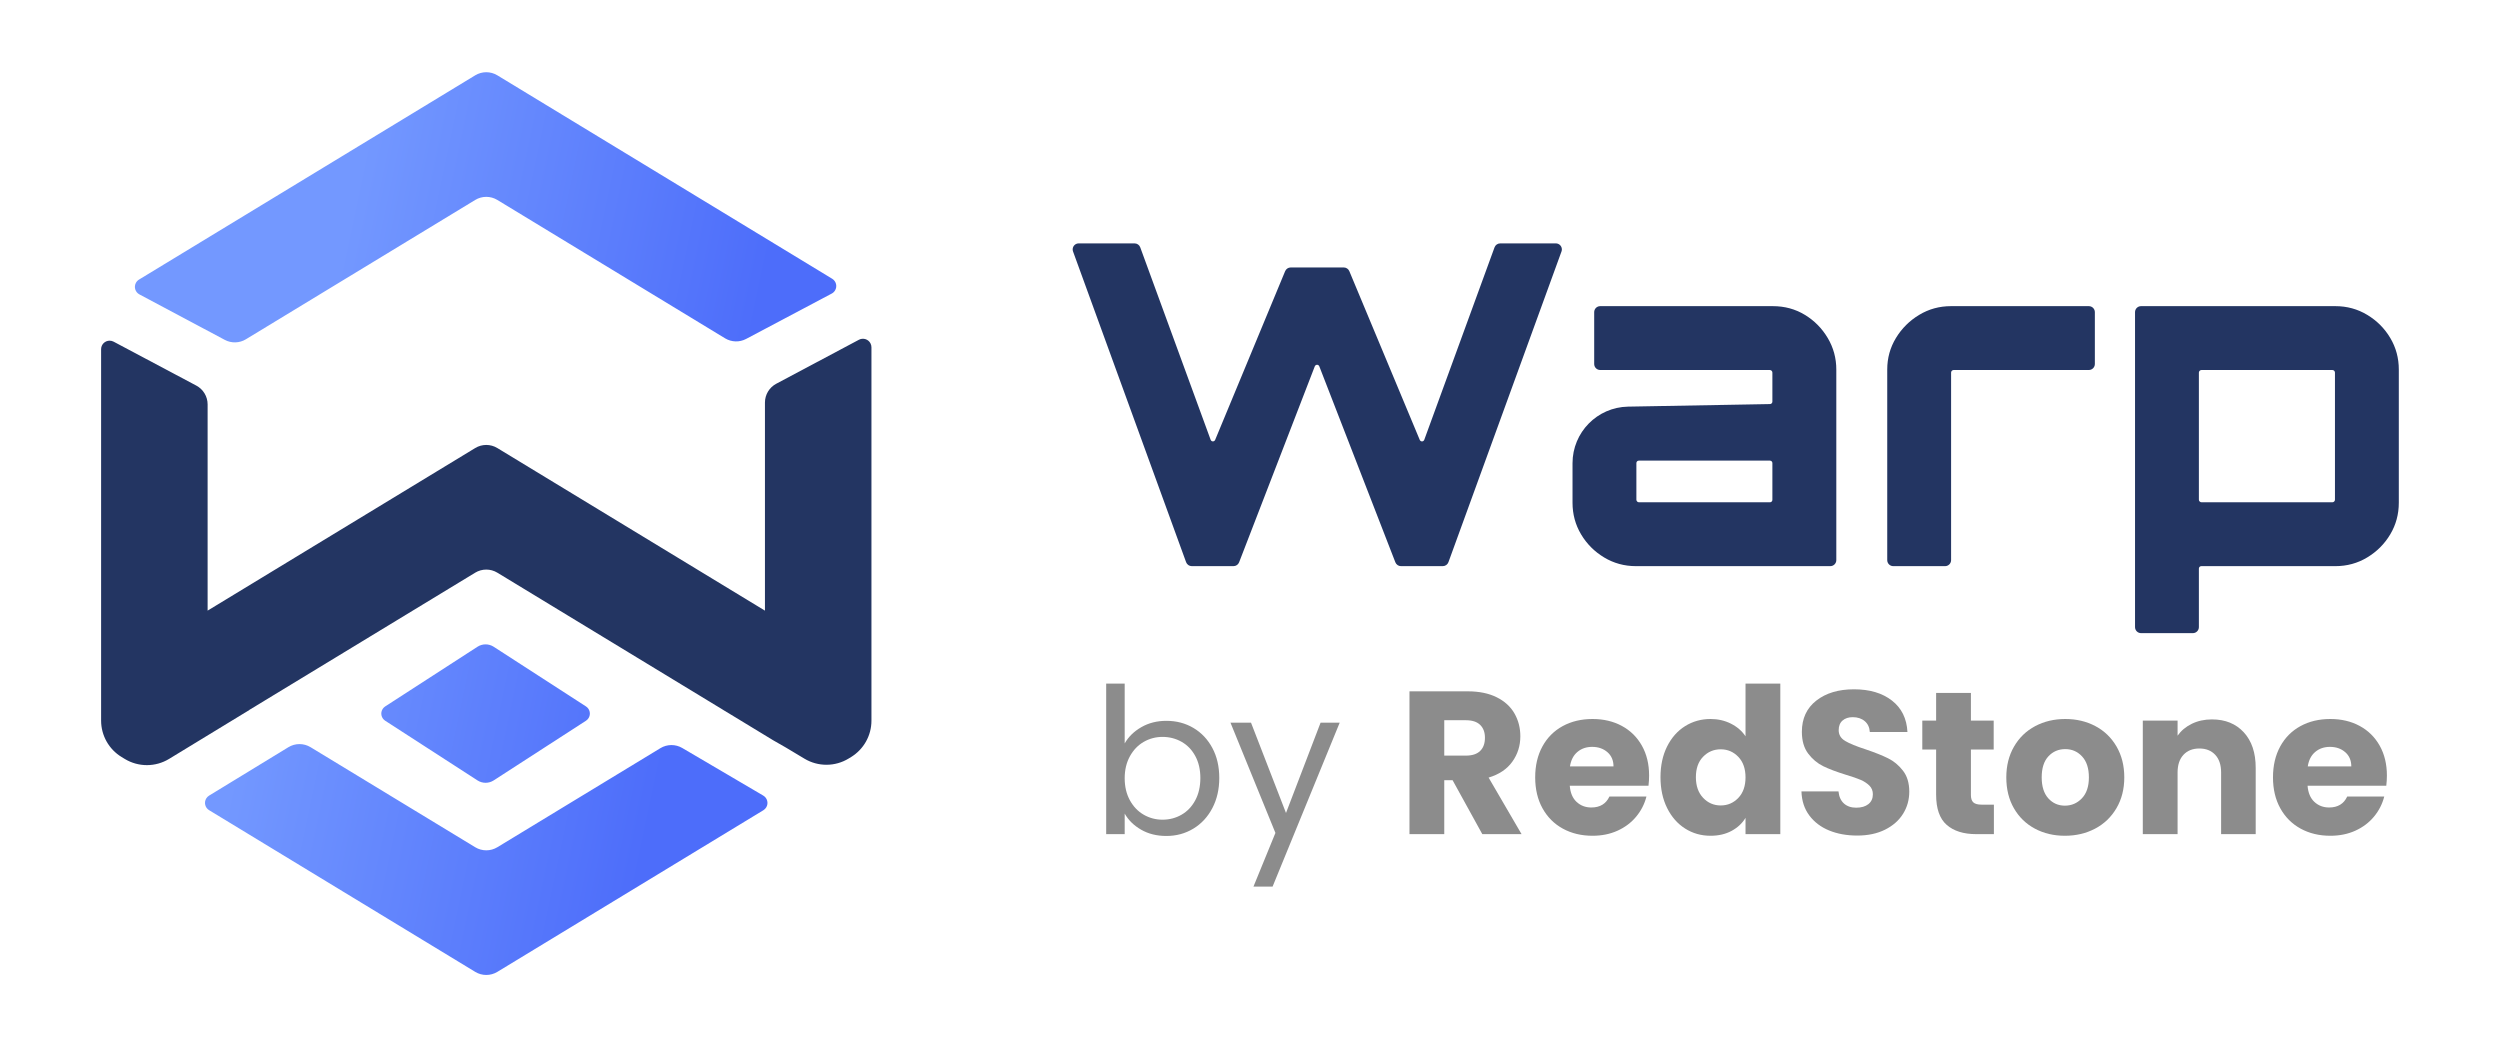
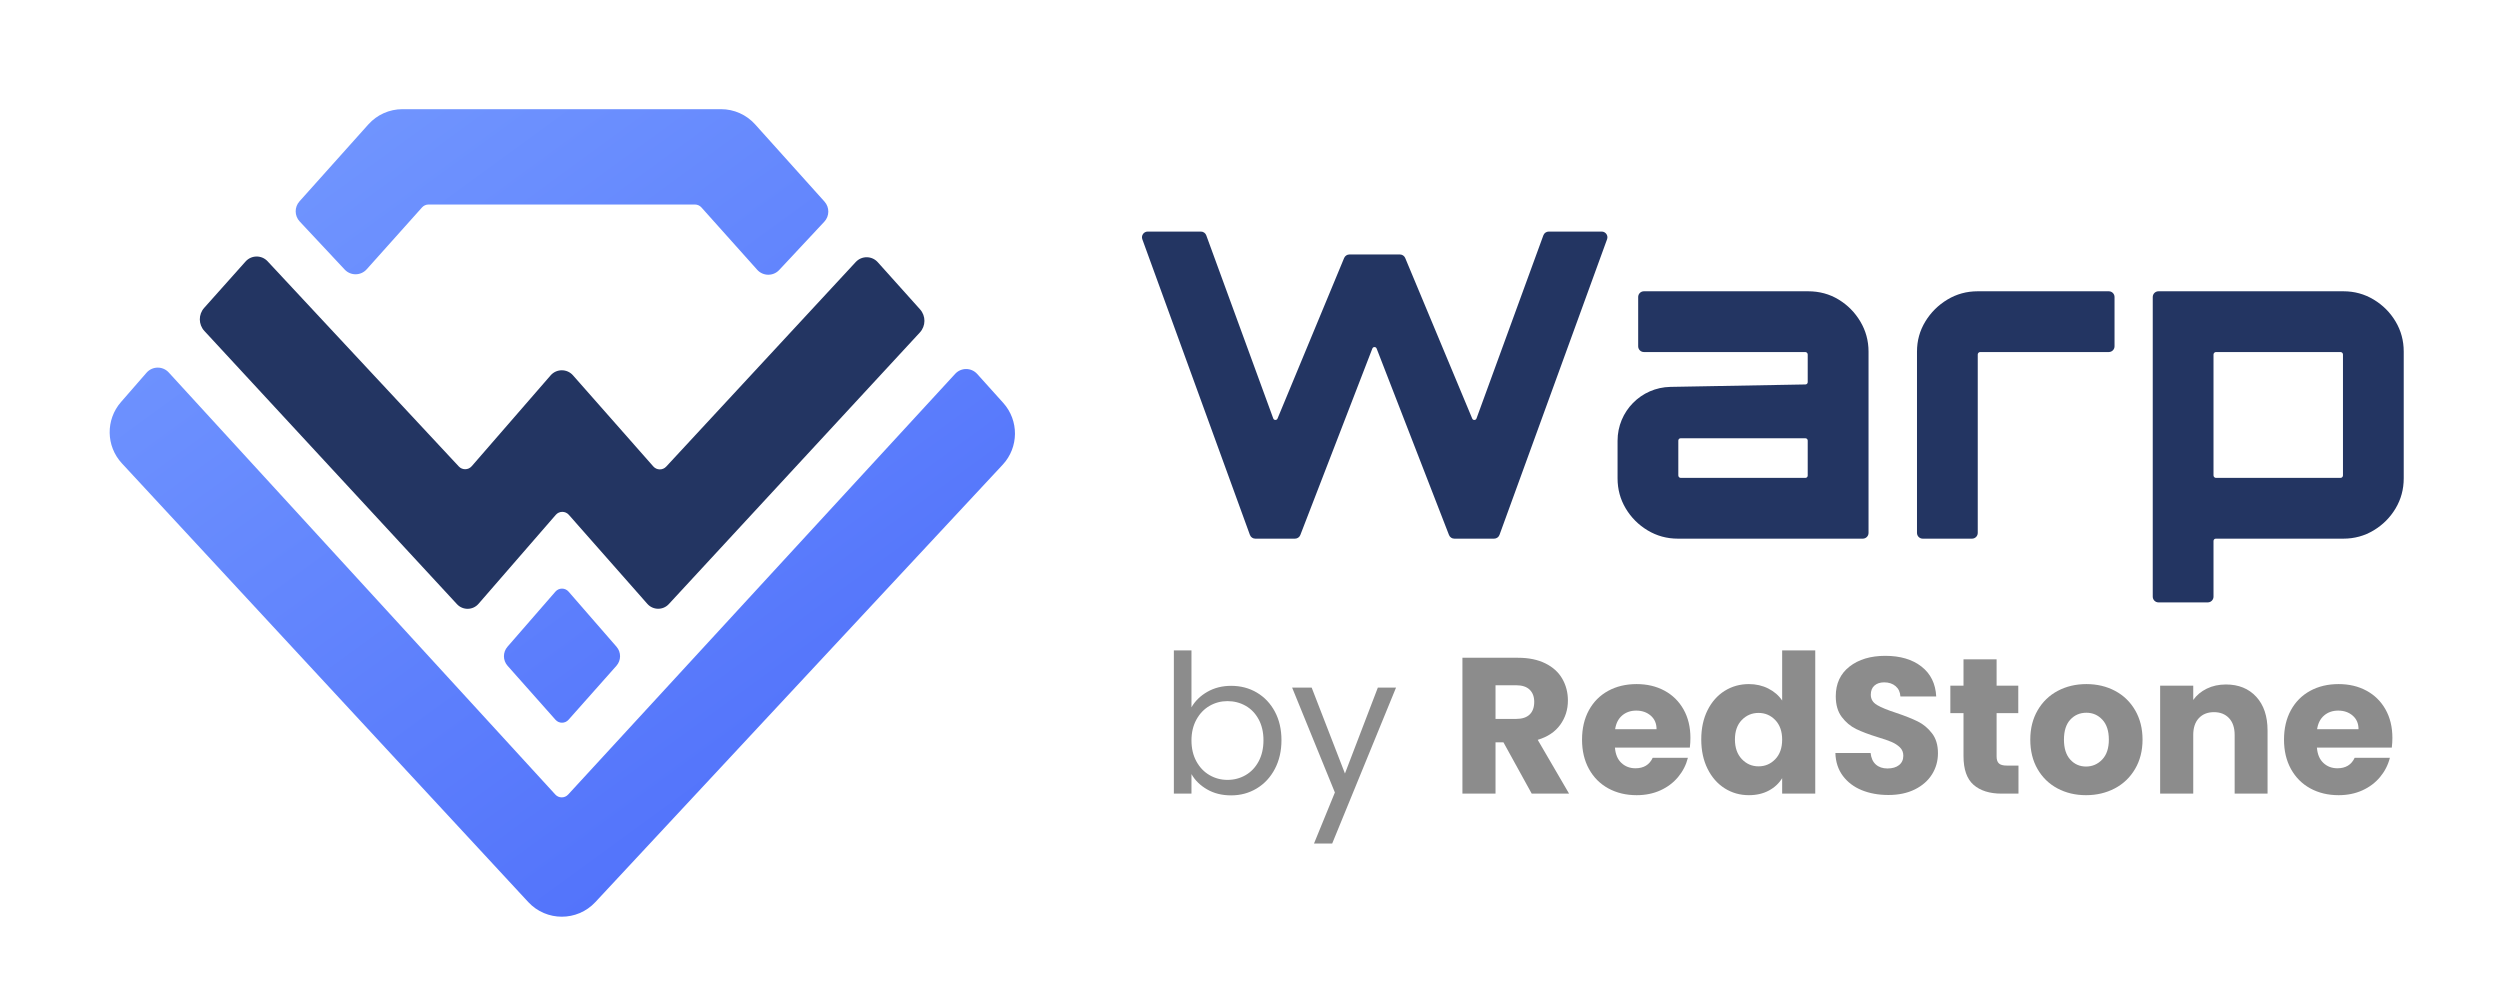
- <svg xmlns="http://www.w3.org/2000/svg" width="2077px" height="872px" viewBox="0 0 2077 872" version="1.1">
+ <svg xmlns="http://www.w3.org/2000/svg" width="4366" height="1744" viewBox="0 0 4366 1744" fill="none">
+   <g id="Warp â logo full">
+     <g id="by RedStone">
+       <path id="Shape" fill-rule="evenodd" clip-rule="evenodd" d="M2108.5 1208.21C2096.33 1215.2 2087.09 1224.21 2080.78 1235.25V1135.88H2050.03V1386H2080.78V1351.86C2086.87 1362.68 2095.94 1371.58 2107.99 1378.56C2120.05 1385.55 2134.07 1389.04 2150.07 1389.04C2166.52 1389.04 2181.45 1384.99 2194.86 1376.87C2208.27 1368.76 2218.8 1357.38 2226.46 1342.74C2234.12 1328.09 2237.95 1311.42 2237.95 1292.71C2237.95 1273.78 2234.12 1257.17 2226.46 1242.86C2218.8 1228.55 2208.32 1217.45 2195.03 1209.56C2181.73 1201.68 2166.75 1197.73 2150.07 1197.73C2134.53 1197.73 2120.67 1201.23 2108.5 1208.21ZM2198.07 1256.21C2203.7 1266.57 2206.52 1278.74 2206.52 1292.71C2206.52 1306.91 2203.7 1319.25 2198.07 1329.72C2192.44 1340.2 2184.83 1348.2 2175.25 1353.72C2165.68 1359.24 2155.14 1362 2143.65 1362C2132.38 1362 2121.96 1359.24 2112.39 1353.72C2102.81 1348.2 2095.15 1340.2 2089.4 1329.72C2083.66 1319.25 2080.78 1307.02 2080.78 1293.05C2080.78 1279.31 2083.66 1267.19 2089.4 1256.72C2095.15 1246.24 2102.81 1238.24 2112.39 1232.72C2121.96 1227.2 2132.38 1224.44 2143.65 1224.44C2155.14 1224.44 2165.68 1227.14 2175.25 1232.55C2184.83 1237.96 2192.44 1245.84 2198.07 1256.21Z" fill="#8C8C8C" />
+       <path id="Path" d="M2438.05 1200.78L2326.51 1473.2H2294.74L2331.24 1383.97L2256.54 1200.78H2290.68L2348.82 1350.85L2406.28 1200.78H2438.05Z" fill="#8C8C8C" />
+       <path id="Shape_2" fill-rule="evenodd" clip-rule="evenodd" d="M2625.64 1296.43L2674.99 1386H2740.22L2685.47 1292.04C2702.82 1286.85 2715.94 1278.07 2724.84 1265.67C2733.74 1253.28 2738.19 1239.2 2738.19 1223.42C2738.19 1209.45 2734.93 1196.78 2728.39 1185.4C2721.86 1174.02 2712 1165.06 2698.82 1158.53C2685.64 1151.99 2669.69 1148.72 2650.99 1148.72H2553.98V1386H2611.78V1296.43H2625.64ZM2647.61 1255.53H2611.78V1196.72H2647.61C2658.2 1196.72 2666.14 1199.31 2671.44 1204.49C2676.74 1209.68 2679.38 1216.78 2679.38 1225.79C2679.38 1235.25 2676.74 1242.58 2671.44 1247.76C2666.14 1252.94 2658.2 1255.53 2647.61 1255.53Z" fill="#8C8C8C" />
+       <path id="Shape_3" fill-rule="evenodd" clip-rule="evenodd" d="M2951.13 1305.56C2951.81 1299.7 2952.15 1294.07 2952.15 1288.66C2952.15 1269.73 2948.15 1253.17 2940.15 1238.97C2932.15 1224.78 2921.05 1213.85 2906.86 1206.19C2892.66 1198.52 2876.44 1194.69 2858.18 1194.69C2839.48 1194.69 2822.92 1198.64 2808.5 1206.52C2794.08 1214.41 2782.87 1225.68 2774.87 1240.32C2766.87 1254.97 2762.87 1272.1 2762.87 1291.7C2762.87 1311.3 2766.92 1328.43 2775.04 1343.08C2783.15 1357.72 2794.41 1368.99 2808.84 1376.88C2823.26 1384.76 2839.71 1388.71 2858.18 1388.71C2873.51 1388.71 2887.36 1385.89 2899.76 1380.26C2912.15 1374.62 2922.46 1366.85 2930.68 1356.93C2938.91 1347.02 2944.6 1335.86 2947.75 1323.47H2886.24C2880.6 1335.64 2870.58 1341.72 2856.16 1341.72C2846.47 1341.72 2838.3 1338.63 2831.65 1332.43C2825 1326.23 2821.23 1317.27 2820.33 1305.56H2951.13ZM2882.86 1249.79C2889.62 1255.65 2893 1263.53 2893 1273.45H2820.67C2822.24 1263.08 2826.36 1255.08 2833 1249.45C2839.65 1243.82 2847.82 1241 2857.51 1241C2867.65 1241 2876.1 1243.93 2882.86 1249.79Z" fill="#8C8C8C" />
+       <path id="Shape_4" fill-rule="evenodd" clip-rule="evenodd" d="M2982.06 1240.32C2974.74 1254.97 2971.08 1271.98 2971.08 1291.36C2971.08 1310.74 2974.74 1327.81 2982.06 1342.57C2989.38 1357.33 2999.36 1368.71 3011.97 1376.71C3024.59 1384.71 3038.68 1388.7 3054.22 1388.7C3067.52 1388.7 3079.18 1386 3089.21 1380.59C3099.23 1375.18 3106.95 1367.97 3112.36 1358.96V1386H3170.16V1135.88H3112.36V1223.42C3106.5 1214.63 3098.45 1207.65 3088.19 1202.47C3077.94 1197.28 3066.62 1194.69 3054.22 1194.69C3038.68 1194.69 3024.59 1198.64 3011.97 1206.52C2999.36 1214.41 2989.38 1225.68 2982.06 1240.32ZM3100.36 1257.56C3108.36 1265.9 3112.36 1277.28 3112.36 1291.7C3112.36 1306.12 3108.36 1317.5 3100.36 1325.84C3092.36 1334.17 3082.62 1338.34 3071.12 1338.34C3059.63 1338.34 3049.89 1334.12 3041.89 1325.67C3033.89 1317.22 3029.89 1305.78 3029.89 1291.36C3029.89 1276.94 3033.89 1265.62 3041.89 1257.39C3049.89 1249.17 3059.63 1245.05 3071.12 1245.05C3082.62 1245.05 3092.36 1249.22 3100.36 1257.56Z" fill="#8C8C8C" />
+       <path id="Path_2" d="M3297.92 1388.37C3280.57 1388.37 3265.02 1385.55 3251.28 1379.92C3237.53 1374.28 3226.55 1365.95 3218.32 1354.91C3210.1 1343.86 3205.76 1330.57 3205.31 1315.02H3266.82C3267.73 1323.81 3270.77 1330.51 3275.95 1335.13C3281.13 1339.75 3287.89 1342.06 3296.23 1342.06C3304.79 1342.06 3311.55 1340.09 3316.51 1336.15C3321.47 1332.2 3323.95 1326.74 3323.95 1319.75C3323.95 1313.9 3321.97 1309.05 3318.03 1305.22C3314.09 1301.39 3309.24 1298.23 3303.5 1295.76C3297.75 1293.28 3289.58 1290.46 3278.99 1287.31C3263.67 1282.57 3251.16 1277.84 3241.47 1273.11C3231.79 1268.38 3223.45 1261.39 3216.46 1252.15C3209.48 1242.92 3205.98 1230.86 3205.98 1215.99C3205.98 1193.91 3213.98 1176.61 3229.98 1164.1C3245.98 1151.6 3266.82 1145.35 3292.51 1145.35C3318.65 1145.35 3339.72 1151.6 3355.72 1164.1C3371.72 1176.61 3380.28 1194.02 3381.41 1216.33H3318.88C3318.43 1208.66 3315.61 1202.64 3310.43 1198.24C3305.24 1193.85 3298.6 1191.65 3290.48 1191.65C3283.5 1191.65 3277.87 1193.51 3273.58 1197.23C3269.3 1200.95 3267.16 1206.3 3267.16 1213.28C3267.16 1220.95 3270.77 1226.92 3277.98 1231.2C3285.19 1235.48 3296.46 1240.1 3311.78 1245.06C3327.1 1250.24 3339.55 1255.2 3349.13 1259.93C3358.7 1264.66 3366.99 1271.53 3373.97 1280.55C3380.96 1289.56 3384.45 1301.16 3384.45 1315.36C3384.45 1328.88 3381.01 1341.16 3374.14 1352.2C3367.27 1363.24 3357.3 1372.03 3344.23 1378.57C3331.16 1385.1 3315.72 1388.37 3297.92 1388.37Z" fill="#8C8C8C" />
+       <path id="Path_3" d="M3525.06 1336.99V1386H3495.65C3474.7 1386 3458.36 1380.88 3446.64 1370.62C3434.92 1360.37 3429.07 1343.64 3429.07 1320.43V1245.39H3406.08V1197.4H3429.07V1151.43H3486.86V1197.4H3524.72V1245.39H3486.86V1321.11C3486.86 1326.74 3488.22 1330.8 3490.92 1333.27C3493.62 1335.75 3498.13 1336.99 3504.44 1336.99H3525.06Z" fill="#8C8C8C" />
+       <path id="Shape_5" fill-rule="evenodd" clip-rule="evenodd" d="M3593.16 1376.88C3607.92 1384.76 3624.54 1388.71 3643.02 1388.71C3661.5 1388.71 3678.23 1384.76 3693.21 1376.88C3708.2 1368.99 3720.03 1357.67 3728.7 1342.91C3737.38 1328.15 3741.72 1311.08 3741.72 1291.7C3741.72 1272.32 3737.43 1255.25 3728.87 1240.49C3720.31 1225.73 3708.59 1214.41 3693.72 1206.52C3678.85 1198.64 3662.17 1194.69 3643.7 1194.69C3625.22 1194.69 3608.54 1198.64 3593.67 1206.52C3578.8 1214.41 3567.08 1225.73 3558.52 1240.49C3549.96 1255.25 3545.68 1272.32 3545.68 1291.7C3545.68 1311.3 3549.9 1328.43 3558.35 1343.08C3566.8 1357.72 3578.41 1368.99 3593.16 1376.88ZM3671.24 1326.51C3663.47 1334.62 3654.06 1338.68 3643.02 1338.68C3631.98 1338.68 3622.8 1334.62 3615.47 1326.51C3608.15 1318.4 3604.49 1306.8 3604.49 1291.7C3604.49 1276.38 3608.21 1264.72 3615.64 1256.72C3623.08 1248.72 3632.43 1244.72 3643.7 1244.72C3654.74 1244.72 3664.03 1248.77 3671.58 1256.88C3679.13 1265 3682.9 1276.6 3682.9 1291.7C3682.9 1306.8 3679.02 1318.4 3671.24 1326.51Z" fill="#8C8C8C" />
+       <path id="Path_4" d="M3887.39 1195.37C3909.48 1195.37 3927.11 1202.52 3940.29 1216.83C3953.47 1231.14 3960.06 1250.8 3960.06 1275.81V1386H3902.6V1283.59C3902.6 1270.97 3899.34 1261.17 3892.8 1254.18C3886.27 1247.2 3877.48 1243.7 3866.44 1243.7C3855.4 1243.7 3846.61 1247.2 3840.07 1254.18C3833.54 1261.17 3830.27 1270.97 3830.27 1283.59V1386H3772.47V1197.4H3830.27V1222.41C3836.13 1214.07 3844.02 1207.48 3853.93 1202.64C3863.85 1197.79 3875 1195.37 3887.39 1195.37Z" fill="#8C8C8C" />
+       <path id="Shape_6" fill-rule="evenodd" clip-rule="evenodd" d="M4177.06 1305.56C4177.73 1299.7 4178.07 1294.07 4178.07 1288.66C4178.07 1269.73 4174.07 1253.17 4166.07 1238.97C4158.07 1224.78 4146.98 1213.85 4132.78 1206.19C4118.58 1198.52 4102.36 1194.69 4084.11 1194.69C4065.41 1194.69 4048.84 1198.64 4034.42 1206.52C4020 1214.41 4008.79 1225.68 4000.79 1240.32C3992.79 1254.97 3988.79 1272.1 3988.79 1291.7C3988.79 1311.3 3992.85 1328.43 4000.96 1343.08C4009.07 1357.72 4020.34 1368.99 4034.76 1376.88C4049.18 1384.76 4065.63 1388.71 4084.11 1388.71C4099.43 1388.71 4113.29 1385.89 4125.68 1380.26C4138.08 1374.62 4148.39 1366.85 4156.61 1356.93C4164.83 1347.02 4170.52 1335.86 4173.68 1323.47H4112.16C4106.53 1335.64 4096.5 1341.72 4082.08 1341.72C4072.39 1341.72 4064.22 1338.63 4057.58 1332.43C4050.93 1326.23 4047.15 1317.27 4046.25 1305.56H4177.06ZM4108.78 1249.79C4115.54 1255.65 4118.92 1263.53 4118.92 1273.45H4046.59C4048.17 1263.08 4052.28 1255.08 4058.93 1249.45C4065.58 1243.82 4073.74 1241 4083.43 1241C4093.57 1241 4102.02 1243.93 4108.78 1249.79Z" fill="#8C8C8C" />
+     </g>
+     <g id="Warp Copy 7">
+       <path id="Path_5" d="M2192.22 940.706C2188.02 940.706 2184.26 938.076 2182.83 934.125L1994.95 417.836C1992.58 411.313 1997.41 404.416 2004.35 404.416H2097.24C2101.44 404.416 2105.19 407.038 2106.63 410.981L2223.62 730.817C2224.87 734.239 2229.67 734.342 2231.07 730.976L2347.39 450.584C2348.94 446.85 2352.58 444.416 2356.63 444.416H2444.82C2448.85 444.416 2452.49 446.841 2454.05 450.564L2571.09 731.006C2572.49 734.367 2577.29 734.258 2578.54 730.838L2695.33 410.986C2696.77 407.041 2700.53 404.416 2704.73 404.416H2797.19C2804.13 404.416 2808.96 411.313 2806.59 417.836L2618.72 934.125C2617.28 938.076 2613.53 940.706 2609.32 940.706H2539.85C2535.72 940.706 2532.02 938.171 2530.53 934.324L2404.14 608.645C2402.82 605.238 2397.99 605.242 2396.68 608.651L2270.9 934.308C2269.42 938.164 2265.71 940.706 2261.58 940.706H2192.22Z" fill="#233562" />
+       <path id="Shape_7" fill-rule="evenodd" clip-rule="evenodd" d="M2877.34 926.199C2893.38 935.871 2911.01 940.706 2930.26 940.706H3253.21C3258.74 940.706 3263.21 936.229 3263.21 930.706V614.045C3263.21 595.121 3258.46 577.642 3248.95 561.609C3239.44 545.575 3226.76 532.748 3210.92 523.127C3195.07 513.506 3177.35 508.695 3157.75 508.695H2870.91C2865.38 508.695 2860.91 513.172 2860.91 518.695V604.801C2860.91 610.324 2865.38 614.801 2870.91 614.801H3152.67C3153.86 614.801 3154.88 615.224 3155.72 616.07C3156.57 616.915 3156.99 617.932 3156.99 619.119V667.4C3156.99 669.581 3155.24 671.36 3153.06 671.399L2917.21 675.66C2865.96 676.586 2824.91 718.392 2824.91 769.645V835.357C2824.91 854.444 2829.64 871.938 2839.1 887.84C2848.56 903.741 2861.31 916.528 2877.34 926.199ZM3152.99 834.601H2935.33C2934.14 834.601 2933.13 834.178 2932.28 833.333C2931.43 832.487 2931.01 831.471 2931.01 830.283V769.389C2931.01 767.18 2932.8 765.389 2935.01 765.389H3152.99C3155.2 765.389 3156.99 767.18 3156.99 769.389V830.601C3156.99 832.81 3155.2 834.601 3152.99 834.601Z" fill="#233562" />
+       <path id="Path_6" d="M3357.83 940.706C3352.31 940.706 3347.83 936.229 3347.83 930.706V614.045C3347.83 594.958 3352.67 577.464 3362.34 561.562C3372.01 545.66 3384.86 532.874 3400.89 523.202C3416.93 513.531 3434.57 508.695 3453.81 508.695H3682.82C3688.34 508.695 3692.82 513.172 3692.82 518.695V604.801C3692.82 610.324 3688.34 614.801 3682.82 614.801H3458.25C3457.07 614.801 3456.05 615.224 3455.2 616.07C3454.36 616.915 3453.94 617.932 3453.94 619.119V930.706C3453.94 936.229 3449.46 940.706 3443.94 940.706H3357.83Z" fill="#233562" />
+       <path id="Shape_8" fill-rule="evenodd" clip-rule="evenodd" d="M3759.56 1042.02C3759.56 1047.54 3764.04 1052.02 3769.56 1052.02H3855.67C3861.19 1052.02 3865.67 1047.54 3865.67 1042.02V944.706C3865.67 942.497 3867.46 940.706 3869.67 940.706H4092.52C4111.76 940.706 4129.4 935.871 4145.43 926.199C4161.47 916.528 4174.21 903.741 4183.68 887.84C4193.14 871.938 4197.87 854.444 4197.87 835.357V614.045C4197.87 594.958 4193.14 577.464 4183.68 561.562C4174.21 545.66 4161.47 532.874 4145.43 523.202C4129.4 513.531 4111.76 508.695 4092.52 508.695H3769.56C3764.04 508.695 3759.56 513.172 3759.56 518.695V1042.02ZM4087.44 834.601H3870.09C3868.91 834.601 3867.88 834.178 3866.99 833.332C3866.11 832.486 3865.67 831.47 3865.67 830.283V619.119C3865.67 617.932 3866.11 616.915 3866.99 616.07C3867.88 615.224 3868.91 614.801 3870.09 614.801H4087.44C4088.62 614.801 4089.64 615.224 4090.49 616.07C4091.34 616.915 4091.76 617.932 4091.76 619.119V830.283C4091.76 831.47 4091.34 832.486 4090.49 833.332C4089.64 834.178 4088.62 834.601 4087.44 834.601Z" fill="#233562" />
+     </g>
+     <g id="Group 52">
+       <path id="Union" d="M1606.76 540.238C1617.1 551.764 1616.97 569.262 1606.46 580.632L1167.98 1055.03C1157.83 1066.01 1140.41 1065.81 1130.52 1054.59L993.397 899.044C987.34 892.173 976.617 892.213 970.611 899.128L835.644 1054.55C825.791 1065.89 808.268 1066.16 798.067 1055.13L356.935 578.009C346.443 566.66 346.289 549.198 356.58 537.667L428.864 456.672C439.053 445.255 456.85 445.063 467.283 456.258L801.264 814.643C807.394 821.221 817.873 821.037 823.769 814.248L961.529 655.615C971.844 643.737 990.261 643.669 1000.66 655.469L1140.98 814.634C1146.91 821.359 1157.35 821.488 1163.44 814.912L1494.48 457.586C1504.88 446.357 1522.69 446.5 1532.91 457.896L1606.76 540.238Z" fill="#233562" />
+       <path id="Union_2" fill-rule="evenodd" clip-rule="evenodd" d="M1259.22 190.656C1281.93 190.656 1303.56 200.304 1318.74 217.194L1439.91 352.077C1448.92 362.104 1448.77 377.353 1439.56 387.203L1360.75 471.556C1350.32 482.719 1332.56 482.527 1322.37 471.14L1224.95 362.227C1222.07 359.017 1217.97 357.182 1213.66 357.182L748.33 357.182C744.023 357.182 739.919 359.017 737.047 362.227L640.333 470.343C630.152 481.724 612.402 481.922 601.969 470.771L523.39 386.783C514.189 376.949 514.02 361.717 523.001 351.681L643.245 217.309C658.421 200.349 680.102 190.656 702.861 190.656L1259.22 190.656ZM1752 703.559C1779.73 734.371 1779.34 781.262 1751.08 811.598L1039.71 1575.46C1008.01 1609.5 954.075 1609.42 922.472 1575.3L212.829 809.134C185.052 779.145 184.352 733.038 211.205 702.218L255.89 650.933C266.082 639.235 284.186 639.01 294.666 650.452L969.864 1387.63C975.856 1394.17 986.163 1394.18 992.169 1387.65L1668.11 652.873C1678.49 641.594 1696.32 641.691 1706.57 653.083L1752 703.559ZM992.902 1033.15C986.867 1026.22 976.094 1026.22 970.059 1033.15L886.279 1129.45C877.955 1139.02 878.027 1153.28 886.446 1162.76L970.159 1257.06C976.182 1263.84 986.779 1263.84 992.802 1257.06L1076.51 1162.76C1084.93 1153.28 1085.01 1139.02 1076.68 1129.45L992.902 1033.15Z" fill="url(#paint0_linear_641_2389)" />
+     </g>
+   </g>
  <defs>
-     <linearGradient x1="23.368%" y1="42.979%" x2="80.182%" y2="58.203%" id="linearGradient-1">
-       <stop stop-color="#7398FF" offset="0%" />
-       <stop stop-color="#4D6DFA" offset="100%" />
+     <linearGradient id="paint0_linear_641_2389" x1="-220.387" y1="639.481" x2="834.721" y2="2085.36" gradientUnits="userSpaceOnUse">
+       <stop stop-color="#7398FF" />
+       <stop offset="1" stop-color="#4D6DFA" />
    </linearGradient>
  </defs>
-   <g id="Warp-–-logo-full" stroke="none" stroke-width="1" fill="none" fill-rule="evenodd">
-     <g id="by-RedStone" transform="translate(919.013, 567.94)" fill="#8C8C8C" fill-rule="nonzero">
-       <path d="M15.379,49.686 C18.534,44.165 23.153,39.659 29.237,36.166 C35.321,32.673 42.25,30.927 50.024,30.927 C58.361,30.927 65.854,32.899 72.501,36.842 C79.148,40.785 84.387,46.334 88.218,53.489 C92.049,60.643 93.964,68.952 93.964,78.416 C93.964,87.767 92.049,96.105 88.218,103.428 C84.387,110.751 79.12,116.441 72.416,120.497 C65.713,124.553 58.249,126.581 50.024,126.581 C42.025,126.581 35.011,124.835 28.983,121.342 C22.956,117.849 18.421,113.399 15.379,107.991 L15.379,125.06 L0,125.06 L0,0 L15.379,0 L15.379,49.686 Z M78.247,78.416 C78.247,71.431 76.839,65.347 74.022,60.164 C71.205,54.981 67.403,51.038 62.614,48.334 C57.826,45.63 52.559,44.278 46.813,44.278 C41.18,44.278 35.969,45.658 31.18,48.419 C26.392,51.179 22.561,55.178 19.689,60.417 C16.816,65.656 15.379,71.712 15.379,78.585 C15.379,85.57 16.816,91.683 19.689,96.921 C22.561,102.16 26.392,106.16 31.18,108.921 C35.969,111.681 41.18,113.061 46.813,113.061 C52.559,113.061 57.826,111.681 62.614,108.921 C67.403,106.16 71.205,102.16 74.022,96.921 C76.839,91.683 78.247,85.514 78.247,78.416 Z" id="Shape" />
-       <polygon id="Path" points="194.012 32.448 138.242 168.662 122.356 168.662 140.608 124.046 103.259 32.448 120.328 32.448 149.396 107.484 178.126 32.448" />
-       <path d="M312.481,125.06 L287.807,80.275 L280.878,80.275 L280.878,125.06 L251.979,125.06 L251.979,6.422 L300.482,6.422 C309.833,6.422 317.805,8.056 324.396,11.323 C330.986,14.59 335.916,19.069 339.183,24.759 C342.45,30.448 344.084,36.786 344.084,43.771 C344.084,51.658 341.859,58.699 337.409,64.896 C332.958,71.093 326.395,75.487 317.72,78.078 L345.098,125.06 L312.481,125.06 Z M280.878,59.826 L298.792,59.826 C304.087,59.826 308.059,58.53 310.707,55.939 C313.354,53.348 314.678,49.686 314.678,44.954 C314.678,40.447 313.354,36.898 310.707,34.307 C308.059,31.716 304.087,30.42 298.792,30.42 L280.878,30.42 L280.878,59.826 Z" id="Shape" />
-       <path d="M451.061,76.388 C451.061,79.092 450.892,81.909 450.554,84.838 L385.151,84.838 C385.602,90.697 387.489,95.175 390.812,98.273 C394.136,101.372 398.22,102.921 403.065,102.921 C410.276,102.921 415.289,99.879 418.106,93.795 L448.864,93.795 C447.287,99.992 444.442,105.569 440.329,110.526 C436.217,115.483 431.063,119.37 424.866,122.187 C418.669,125.004 411.74,126.412 404.079,126.412 C394.84,126.412 386.616,124.44 379.405,120.497 C372.194,116.554 366.561,110.92 362.505,103.597 C358.449,96.274 356.421,87.711 356.421,77.909 C356.421,68.107 358.421,59.544 362.421,52.221 C366.42,44.898 372.025,39.264 379.236,35.321 C386.447,31.378 394.728,29.406 404.079,29.406 C413.205,29.406 421.317,31.321 428.415,35.152 C435.513,38.983 441.062,44.447 445.062,51.545 C449.061,58.643 451.061,66.924 451.061,76.388 Z M421.486,68.783 C421.486,63.826 419.796,59.882 416.416,56.953 C413.036,54.024 408.811,52.559 403.741,52.559 C398.896,52.559 394.812,53.967 391.488,56.784 C388.165,59.601 386.109,63.6 385.32,68.783 L421.486,68.783 Z" id="Shape" />
-       <path d="M460.525,77.74 C460.525,68.051 462.356,59.544 466.017,52.221 C469.679,44.898 474.665,39.264 480.974,35.321 C487.283,31.378 494.325,29.406 502.099,29.406 C508.296,29.406 513.957,30.702 519.083,33.293 C524.21,35.884 528.238,39.377 531.167,43.771 L531.167,0 L560.066,0 L560.066,125.06 L531.167,125.06 L531.167,111.54 C528.463,116.047 524.604,119.652 519.591,122.356 C514.577,125.06 508.746,126.412 502.099,126.412 C494.325,126.412 487.283,124.412 480.974,120.412 C474.665,116.413 469.679,110.723 466.017,103.344 C462.356,95.964 460.525,87.429 460.525,77.74 Z M531.167,77.909 C531.167,70.698 529.167,65.009 525.168,60.84 C521.168,56.671 516.295,54.587 510.549,54.587 C504.803,54.587 499.93,56.643 495.93,60.755 C491.931,64.868 489.931,70.529 489.931,77.74 C489.931,84.951 491.931,90.668 495.93,94.894 C499.93,99.118 504.803,101.231 510.549,101.231 C516.295,101.231 521.168,99.147 525.168,94.978 C529.167,90.809 531.167,85.12 531.167,77.909 Z" id="Shape" />
-       <path d="M623.948,126.243 C615.273,126.243 607.499,124.835 600.626,122.018 C593.753,119.201 588.261,115.033 584.149,109.512 C580.036,103.991 577.867,97.344 577.642,89.57 L608.4,89.57 C608.851,93.964 610.372,97.316 612.963,99.626 C615.554,101.935 618.934,103.09 623.103,103.09 C627.384,103.09 630.764,102.104 633.243,100.132 C635.722,98.161 636.961,95.429 636.961,91.936 C636.961,89.007 635.975,86.584 634.004,84.669 C632.032,82.754 629.61,81.176 626.736,79.937 C623.864,78.698 619.779,77.289 614.484,75.712 C606.823,73.346 600.57,70.98 595.725,68.614 C590.88,66.248 586.712,62.755 583.219,58.136 C579.726,53.517 577.98,47.489 577.98,40.053 C577.98,29.012 581.98,20.364 589.979,14.111 C597.978,7.859 608.4,4.732 621.244,4.732 C634.313,4.732 644.848,7.859 652.847,14.111 C660.846,20.364 665.128,29.068 665.691,40.222 L634.426,40.222 C634.201,36.391 632.792,33.377 630.201,31.18 C627.61,28.983 624.286,27.885 620.23,27.885 C616.737,27.885 613.921,28.814 611.78,30.674 C609.639,32.532 608.569,35.208 608.569,38.701 C608.569,42.532 610.372,45.517 613.977,47.658 C617.582,49.799 623.216,52.108 630.877,54.587 C638.538,57.178 644.763,59.657 649.552,62.023 C654.34,64.389 658.48,67.825 661.973,72.332 C665.466,76.839 667.212,82.641 667.212,89.739 C667.212,96.499 665.494,102.639 662.058,108.16 C658.621,113.681 653.636,118.075 647.101,121.342 C640.566,124.609 632.849,126.243 623.948,126.243 Z" id="Path" />
-       <path d="M737.516,100.555 L737.516,125.06 L722.813,125.06 C712.335,125.06 704.167,122.497 698.308,117.371 C692.449,112.244 689.52,103.879 689.52,92.274 L689.52,54.756 L678.028,54.756 L678.028,30.758 L689.52,30.758 L689.52,7.774 L718.419,7.774 L718.419,30.758 L737.347,30.758 L737.347,54.756 L718.419,54.756 L718.419,92.612 C718.419,95.429 719.095,97.457 720.447,98.696 C721.799,99.935 724.052,100.555 727.207,100.555 L737.516,100.555 Z" id="Path" />
-       <path d="M796.497,126.412 C787.258,126.412 778.949,124.44 771.569,120.497 C764.19,116.554 758.388,110.92 754.163,103.597 C749.938,96.274 747.825,87.711 747.825,77.909 C747.825,68.22 749.966,59.685 754.247,52.306 C758.528,44.926 764.387,39.264 771.823,35.321 C779.259,31.378 787.596,29.406 796.835,29.406 C806.074,29.406 814.411,31.378 821.847,35.321 C829.283,39.264 835.142,44.926 839.423,52.306 C843.704,59.685 845.845,68.22 845.845,77.909 C845.845,87.598 843.676,96.133 839.338,103.513 C835.001,110.892 829.086,116.554 821.593,120.497 C814.101,124.44 805.736,126.412 796.497,126.412 Z M796.497,101.4 C802.018,101.4 806.721,99.372 810.609,95.316 C814.495,91.26 816.439,85.458 816.439,77.909 C816.439,70.36 814.552,64.558 810.778,60.502 C807.003,56.446 802.356,54.418 796.835,54.418 C791.202,54.418 786.526,56.418 782.808,60.417 C779.09,64.417 777.231,70.248 777.231,77.909 C777.231,85.458 779.062,91.26 782.723,95.316 C786.385,99.372 790.976,101.4 796.497,101.4 Z" id="Shape" />
-       <path d="M918.684,29.744 C929.725,29.744 938.542,33.321 945.133,40.475 C951.723,47.63 955.019,57.46 955.019,69.966 L955.019,125.06 L926.289,125.06 L926.289,73.853 C926.289,67.544 924.655,62.643 921.388,59.15 C918.121,55.657 913.727,53.911 908.206,53.911 C902.685,53.911 898.291,55.657 895.024,59.15 C891.757,62.643 890.123,67.544 890.123,73.853 L890.123,125.06 L861.224,125.06 L861.224,30.758 L890.123,30.758 L890.123,43.264 C893.052,39.095 896.996,35.8 901.953,33.377 C906.91,30.955 912.487,29.744 918.684,29.744 Z" id="Path" />
-       <path d="M1064.024,76.388 C1064.024,79.092 1063.855,81.909 1063.517,84.838 L998.114,84.838 C998.565,90.697 1000.452,95.175 1003.775,98.273 C1007.099,101.372 1011.183,102.921 1016.028,102.921 C1023.239,102.921 1028.252,99.879 1031.069,93.795 L1061.827,93.795 C1060.25,99.992 1057.405,105.569 1053.293,110.526 C1049.18,115.483 1044.026,119.37 1037.829,122.187 C1031.632,125.004 1024.703,126.412 1017.042,126.412 C1007.803,126.412 999.579,124.44 992.368,120.497 C985.157,116.554 979.524,110.92 975.468,103.597 C971.412,96.274 969.384,87.711 969.384,77.909 C969.384,68.107 971.384,59.544 975.384,52.221 C979.383,44.898 984.988,39.264 992.199,35.321 C999.41,31.378 1007.691,29.406 1017.042,29.406 C1026.168,29.406 1034.28,31.321 1041.378,35.152 C1048.476,38.983 1054.025,44.447 1058.024,51.545 C1062.024,58.643 1064.024,66.924 1064.024,76.388 Z M1034.449,68.783 C1034.449,63.826 1032.759,59.882 1029.379,56.953 C1025.999,54.024 1021.774,52.559 1016.704,52.559 C1011.859,52.559 1007.775,53.967 1004.452,56.784 C1001.128,59.601 999.072,63.6 998.283,68.783 L1034.449,68.783 Z" id="Shape" />
-     </g>
-     <g id="Warp-Copy-7" transform="translate(889.0348, 202.208)" fill="#233562" fill-rule="nonzero">
-       <path d="M96.378,264.855 L2.442,6.71 C1.497,4.115 2.835,1.246 5.43,0.301 C5.978,0.102 6.557,6.32436949e-15 7.14,0 L53.585,0 C55.684,-3.22612176e-15 57.559,1.311 58.28,3.282 L116.774,163.2 C117.154,164.238 118.302,164.771 119.34,164.392 C119.865,164.2 120.286,163.796 120.5,163.28 L178.659,23.084 C179.434,21.217 181.256,20 183.278,20 L227.373,20 C229.391,20 231.211,21.212 231.988,23.074 L290.51,163.295 C290.936,164.315 292.107,164.796 293.126,164.371 C293.641,164.156 294.043,163.735 294.235,163.211 L352.632,3.285 C353.352,1.312 355.228,-2.74151592e-14 357.328,0 L403.561,0 C406.323,-3.51462237e-14 408.561,2.239 408.561,5 C408.561,5.583 408.459,6.162 408.26,6.71 L314.324,264.855 C313.605,266.83 311.727,268.145 309.625,268.145 L274.89,268.145 C272.827,268.145 270.976,266.877 270.229,264.954 L207.034,102.114 C206.634,101.085 205.475,100.574 204.445,100.973 C203.921,101.177 203.506,101.592 203.303,102.117 L140.417,264.946 C139.672,266.874 137.819,268.145 135.753,268.145 L101.076,268.145 C98.974,268.145 97.096,266.83 96.378,264.855 Z" id="Path" />
-       <path d="M470.093,268.145 C460.472,268.145 451.653,265.727 443.636,260.891 C435.62,256.056 429.246,249.662 424.515,241.711 C419.784,233.761 417.418,225.014 417.418,215.47 L417.418,182.614 C417.418,156.988 437.947,136.085 463.569,135.622 L581.497,133.491 C582.587,133.471 583.461,132.582 583.461,131.491 L583.461,107.351 L583.461,107.351 C583.461,106.757 583.25,106.249 582.827,105.826 C582.404,105.404 581.896,105.192 581.302,105.192 L440.418,105.192 C437.657,105.192 435.418,102.954 435.418,100.192 L435.418,57.139 C435.418,54.378 437.657,52.139 440.418,52.139 L583.839,52.139 L583.839,52.139 C593.639,52.139 602.5,54.545 610.424,59.355 C618.348,64.165 624.687,70.579 629.441,78.596 C634.195,86.613 636.572,95.352 636.572,104.814 L636.572,263.145 C636.572,265.906 634.333,268.145 631.572,268.145 L470.093,268.145 L470.093,268.145 Z M472.63,215.092 L581.461,215.092 C582.566,215.092 583.461,214.197 583.461,213.092 L583.461,182.486 C583.461,181.381 582.566,180.486 581.461,180.486 L472.471,180.486 C471.367,180.486 470.471,181.381 470.471,182.486 L470.471,212.933 L470.471,212.933 C470.471,213.527 470.683,214.035 471.106,214.458 C471.528,214.881 472.037,215.092 472.63,215.092 Z" id="Shape" />
-       <path d="M678.88,263.145 L678.88,104.814 L678.88,104.814 C678.88,95.271 681.298,86.523 686.134,78.573 C690.969,70.622 697.396,64.228 705.412,59.393 C713.429,54.557 722.248,52.139 731.869,52.139 L846.376,52.139 C849.138,52.139 851.376,54.378 851.376,57.139 L851.376,100.192 C851.376,102.954 849.138,105.192 846.376,105.192 L734.092,105.192 L734.092,105.192 C733.498,105.192 732.99,105.404 732.567,105.826 C732.144,106.249 731.933,106.757 731.933,107.351 L731.933,263.145 C731.933,265.906 729.694,268.145 726.933,268.145 L683.88,268.145 C681.119,268.145 678.88,265.906 678.88,263.145 Z" id="Path" />
-       <path d="M884.745,318.802 L884.745,57.139 C884.745,54.378 886.983,52.139 889.745,52.139 L1051.224,52.139 L1051.224,52.139 C1060.845,52.139 1069.664,54.557 1077.68,59.393 C1085.697,64.228 1092.071,70.622 1096.802,78.573 C1101.533,86.523 1103.899,95.271 1103.899,104.814 L1103.899,215.47 C1103.899,225.014 1101.533,233.761 1096.802,241.711 C1092.071,249.662 1085.697,256.056 1077.68,260.891 C1069.664,265.727 1060.845,268.145 1051.224,268.145 L939.798,268.145 C938.693,268.145 937.798,269.04 937.798,270.145 L937.798,318.802 C937.798,321.564 935.559,323.802 932.798,323.802 L889.745,323.802 C886.983,323.802 884.745,321.564 884.745,318.802 Z M940.009,215.092 L1048.687,215.092 C1049.276,215.092 1049.784,214.881 1050.208,214.458 C1050.633,214.035 1050.846,213.527 1050.846,212.933 L1050.846,107.351 C1050.846,106.757 1050.633,106.249 1050.208,105.826 C1049.784,105.404 1049.276,105.192 1048.687,105.192 L940.009,105.192 C939.419,105.192 938.903,105.404 938.461,105.826 C938.019,106.249 937.798,106.757 937.798,107.351 L937.798,212.933 C937.798,213.527 938.019,214.035 938.461,214.458 C938.903,214.881 939.419,215.092 940.009,215.092 Z" id="Shape" />
-     </g>
-     <path d="M115.476,232.287 L394.807,62.573 C400.455,59.141 407.545,59.141 413.193,62.573 L691.369,231.585 C694.711,233.616 695.775,237.972 693.744,241.315 C693.081,242.406 692.135,243.298 691.007,243.895 L619.87,281.584 C614.359,284.503 607.718,284.308 602.389,281.07 L413.195,166.121 C407.546,162.689 400.457,162.689 394.809,166.121 L204.285,281.878 C198.943,285.124 192.286,285.312 186.77,282.374 L115.824,244.59 C112.372,242.751 111.064,238.463 112.903,235.011 C113.5,233.888 114.389,232.948 115.476,232.287 Z M258.008,620.762 L394.809,703.88 C400.457,707.312 407.547,707.312 413.195,703.88 L548.661,621.573 C554.229,618.19 561.205,618.138 566.823,621.438 L634.124,660.979 C637.496,662.961 638.624,667.3 636.643,670.673 C636.05,671.682 635.215,672.529 634.214,673.137 L413.193,807.427 C407.545,810.859 400.455,810.859 394.807,807.427 L173.717,673.094 C170.375,671.063 169.312,666.707 171.343,663.365 C171.93,662.398 172.74,661.586 173.705,660.997 L239.592,620.781 C245.244,617.331 252.349,617.324 258.008,620.762 Z M410.151,537.323 L486.827,586.895 C490.111,589.018 491.052,593.402 488.929,596.687 C488.385,597.528 487.668,598.245 486.827,598.789 L410.151,648.36 C406.056,651.008 400.789,651.008 396.694,648.36 L320.019,598.789 C316.735,596.665 315.793,592.282 317.917,588.997 C318.461,588.155 319.178,587.439 320.019,586.895 L396.694,537.323 C400.789,534.676 406.056,534.676 410.151,537.323 Z" id="Shape-Copy-16" fill="url(#linearGradient-1)" fill-rule="nonzero" />
-     <path d="M723.17,285.198 C723.715,286.222 724,287.364 724,288.524 L724,598.741 C724,611.068 717.589,622.508 707.074,628.943 L705.073,630.167 C693.829,637.048 679.693,637.113 668.386,630.335 L652.827,621.009 L642.402,615.048 L607.085,593.59 L600.859,589.858 L600.9,589.832 L413.187,475.78 C407.539,472.348 400.449,472.348 394.801,475.78 L207.094,589.827 L207.16,589.867 L140.462,630.503 C129.161,637.388 114.963,637.397 103.653,630.526 L101.023,628.927 C90.453,622.505 84,611.034 84,598.666 L84,290.115 C84,286.204 87.171,283.033 91.082,283.033 C92.24,283.033 93.381,283.317 94.404,283.861 L163.09,320.349 C168.873,323.421 172.488,329.435 172.488,335.984 L172.488,507.307 L394.801,372.234 C400.449,368.802 407.539,368.802 413.187,372.234 L635.515,507.317 L635.515,334.448 C635.515,327.903 639.126,321.892 644.904,318.818 L713.592,282.272 C717.045,280.435 721.333,281.745 723.17,285.198 Z" id="Combined-Shape" fill="#233562" fill-rule="nonzero" />
-   </g>
</svg>
